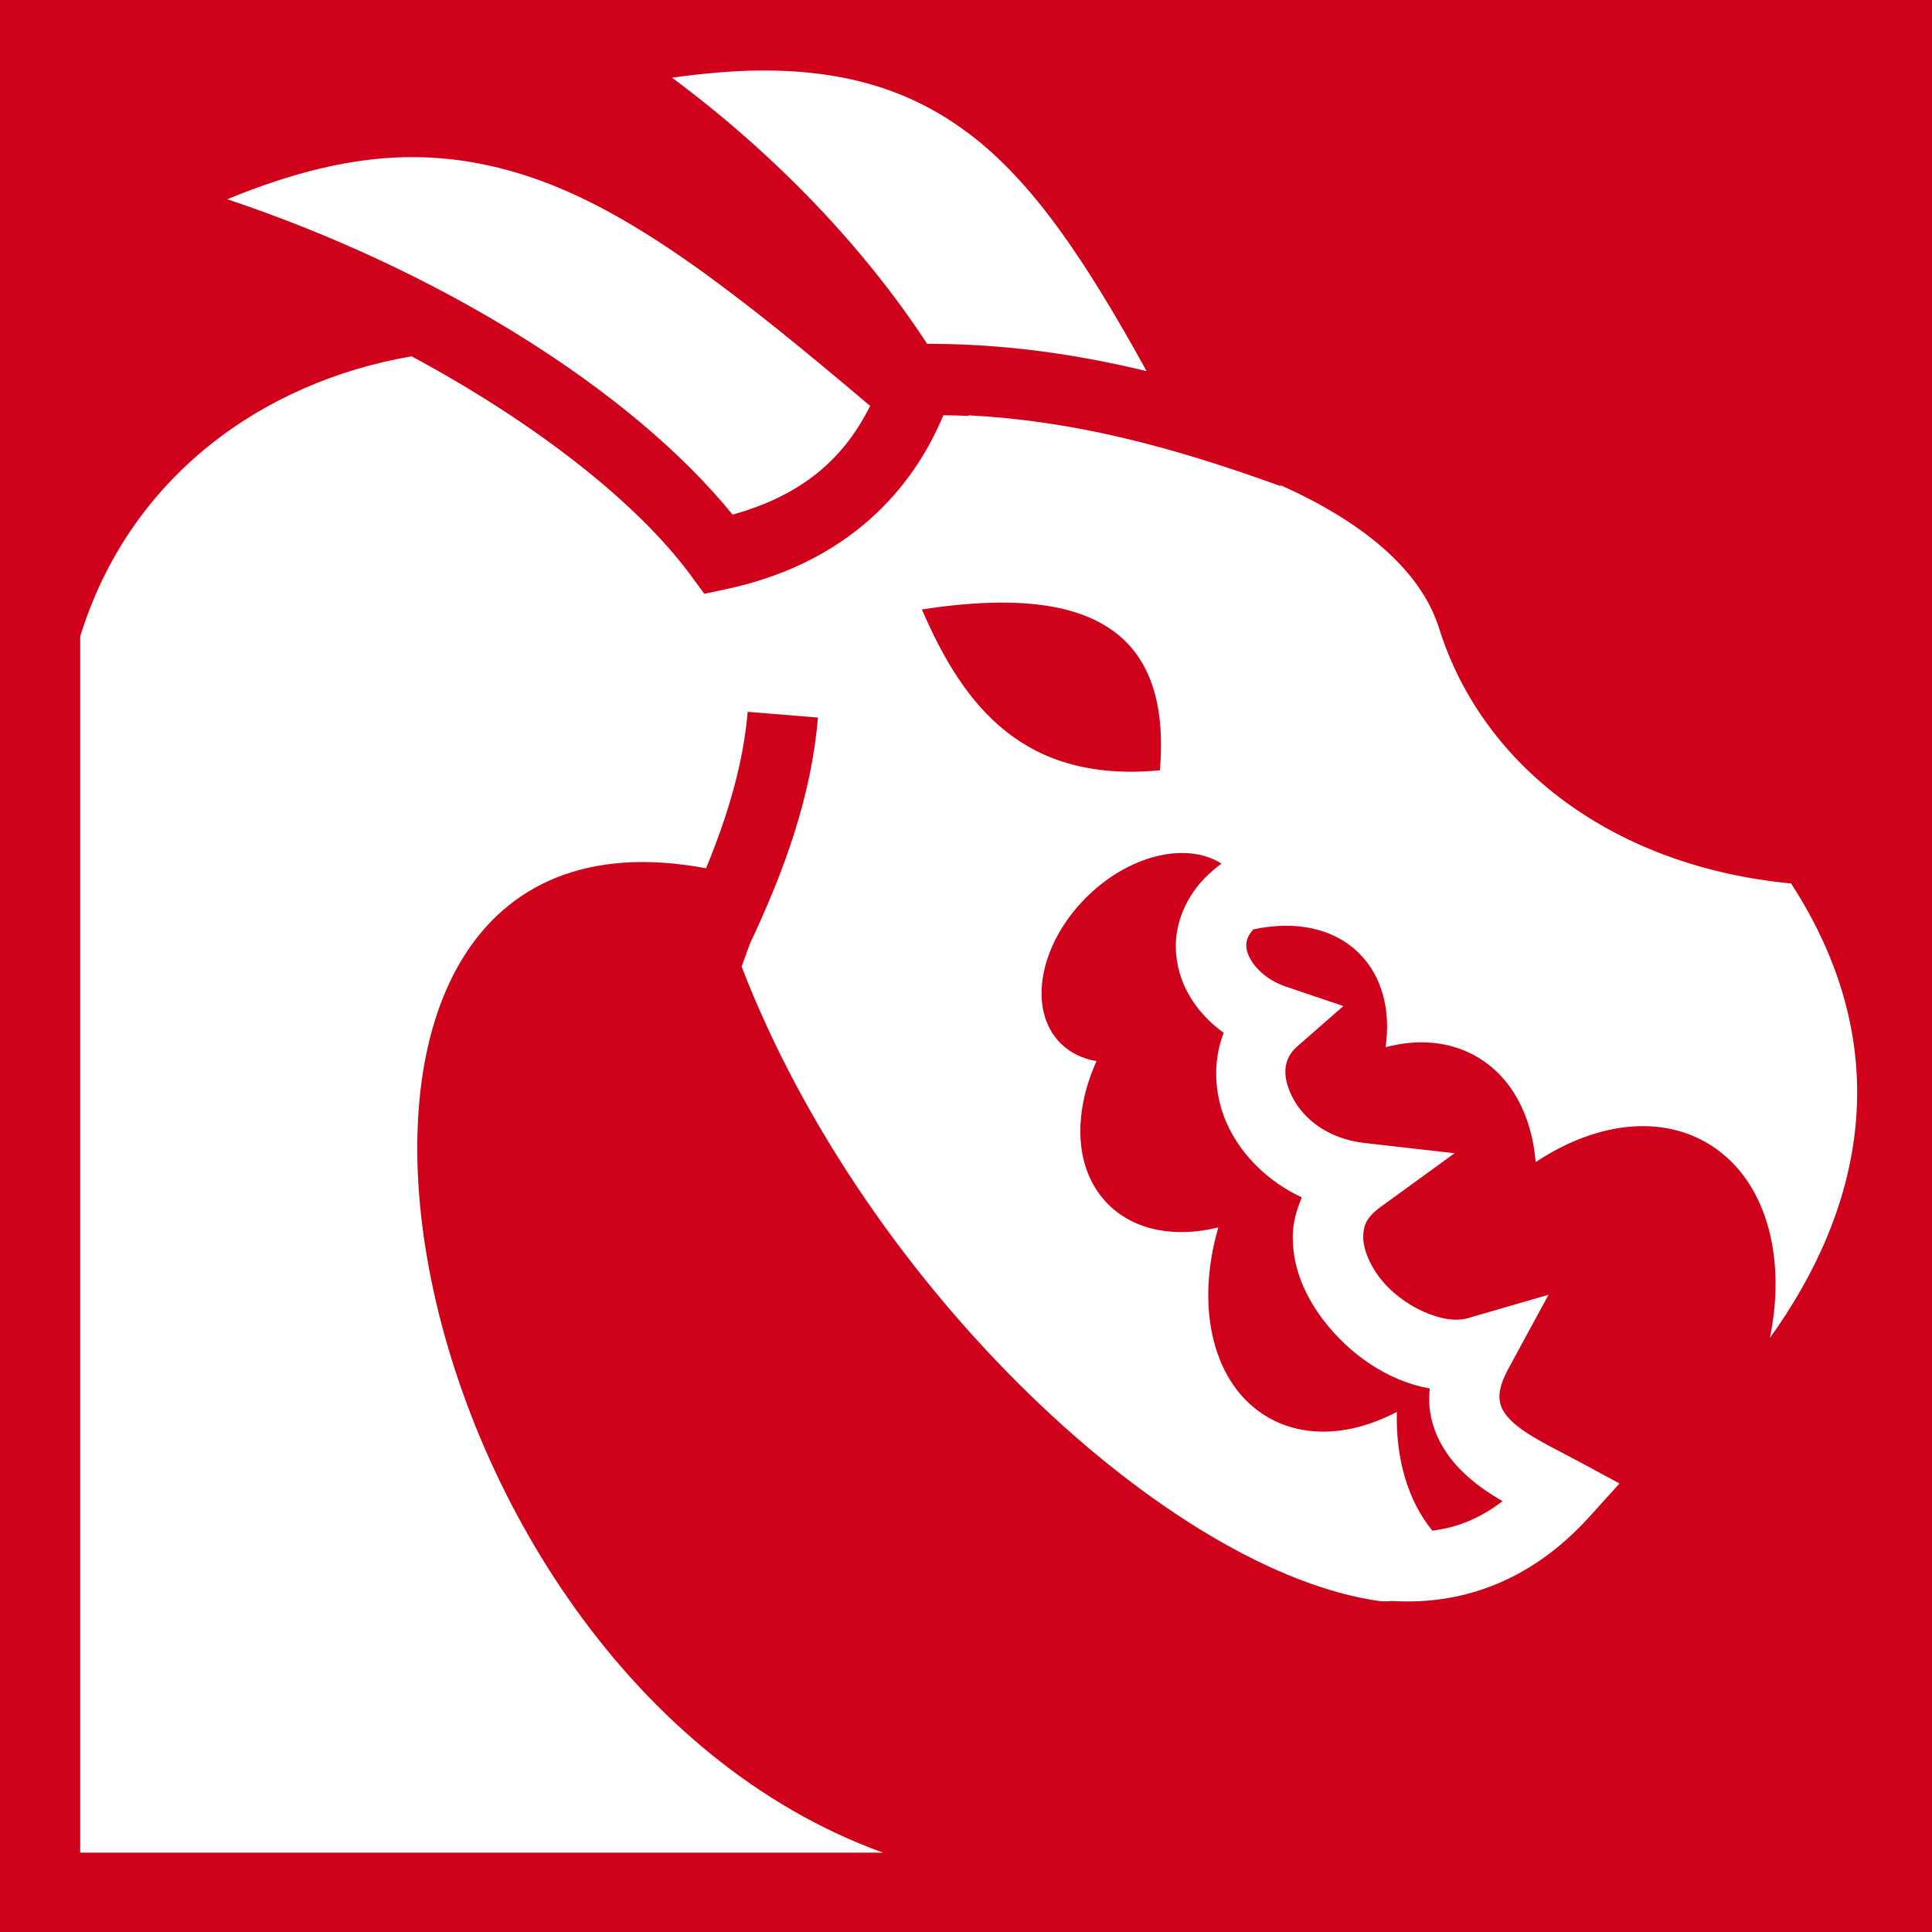
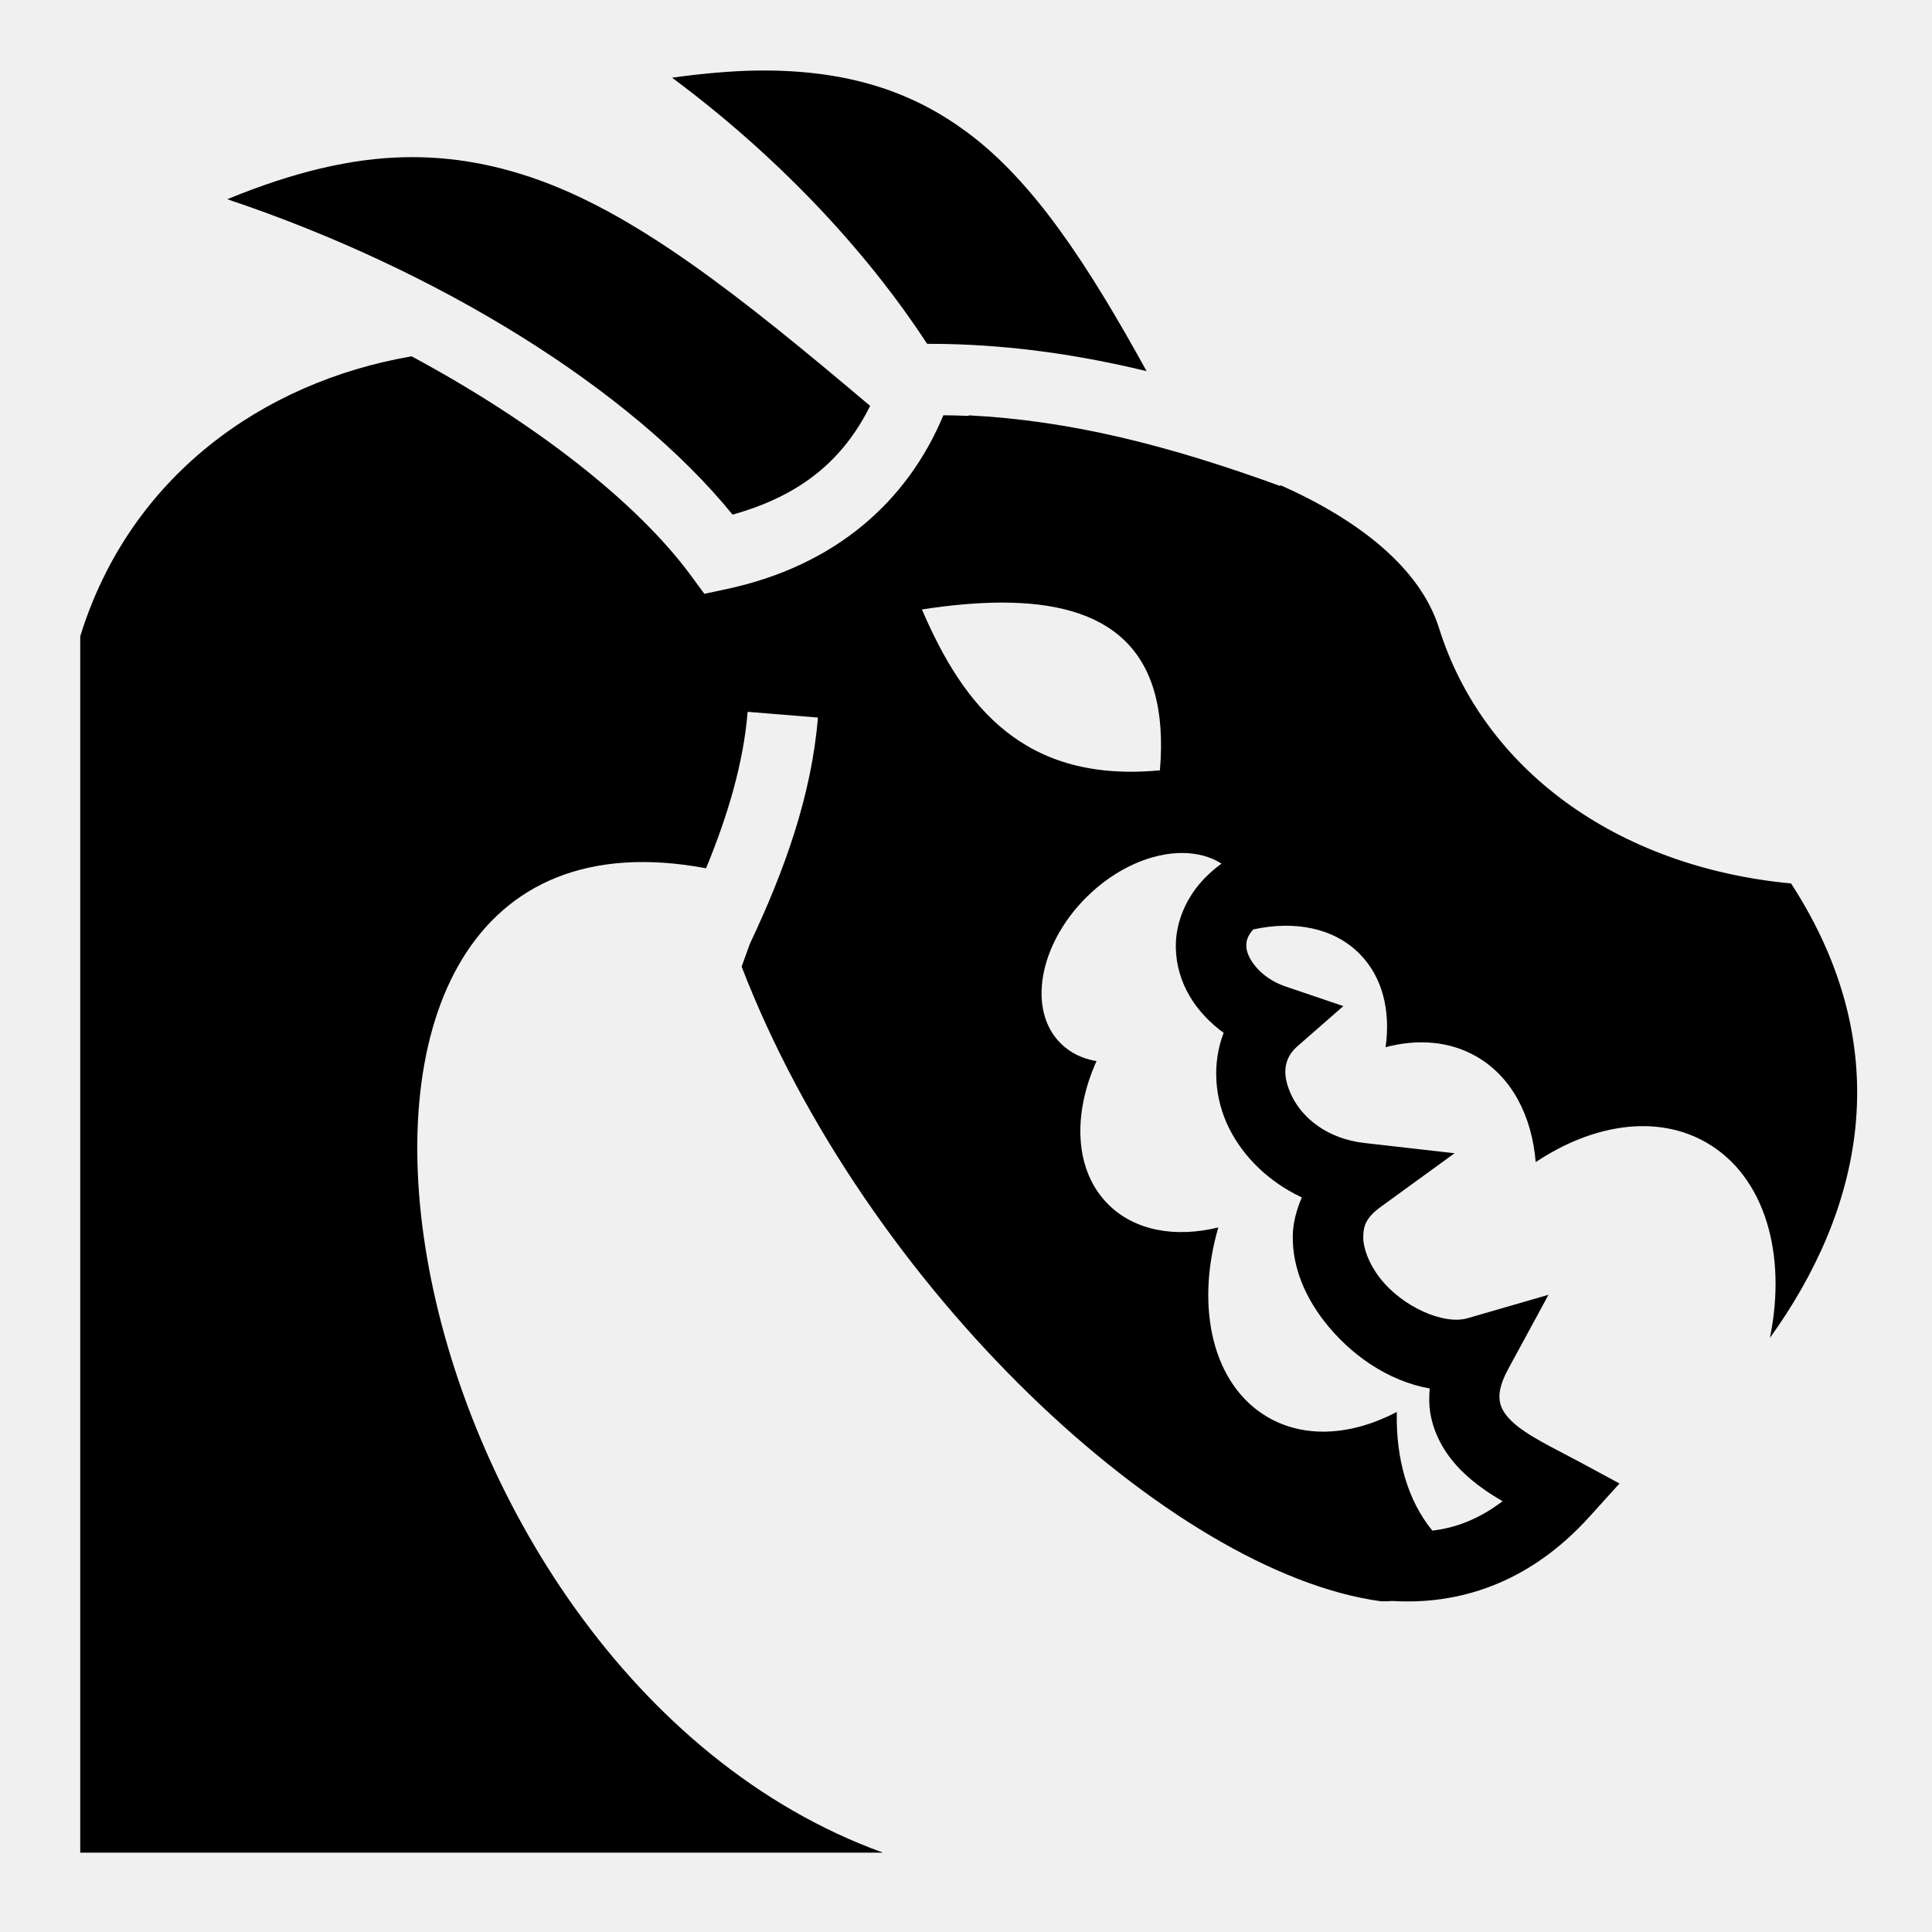
<svg xmlns="http://www.w3.org/2000/svg" viewBox="0 0 512 512" style="height: 512px; width: 512px;">
-   <path d="M0 0h512v512H0z" fill="#d0021b" fill-opacity="1" />
  <g class="" transform="translate(0,0)" style="">
-     <path d="M200.947 18.686c-6.98.087-14.64.774-22.85 1.9 27.57 20.468 51.098 45.25 67.594 70.527 1.66 0 3.312.012 4.958.047 18.066.39 35.487 2.906 53.217 7.2-15.695-28.457-29.935-50.19-47.45-63.22-13.817-10.278-30.063-16.168-52.52-16.454-.967-.013-1.95-.013-2.948 0zm-91.66 22.96c-.73-.002-1.46.006-2.195.022-14.045.31-29.36 3.92-46.86 11.13 56.18 18.807 106.985 50.468 133.907 83.585 18.377-5.13 29.44-14.72 36.454-28.817C195.84 78.18 168.118 56.19 140.65 46.96c-10.168-3.418-20.433-5.306-31.363-5.315zm-.203 52.786c-39.42 6.758-74.73 31.854-87.822 74.19v322.345h212.73C100.352 442.58 61.19 206.49 187.115 230.104c5.838-14.164 9.92-28.027 11.018-41.465l18.627 1.522c-1.684 20.592-8.828 40.49-18.033 59.943-.732 2.035-1.472 4.12-2.186 6.063 32.842 85.24 113.77 160.69 169.495 168.197.915.033 1.905-.002 2.953-.09 17.016 1.035 35.86-4.222 52.21-22.304l7.984-8.83-10.473-5.658c-6.507-3.515-14.29-7.094-18.167-10.925-1.938-1.916-2.793-3.47-3.074-5.194-.282-1.725-.13-4.227 2.23-8.578l10.673-19.656-21.484 6.222c-6.304 1.825-17.305-3.032-23.224-10.71-2.96-3.84-4.408-7.907-4.387-10.843.02-2.938.72-5.125 4.747-8.05l19.453-14.125-23.884-2.72c-9.974-1.137-16.37-6.658-19.17-12.294-2.802-5.634-2.312-10.084 1.375-13.31l12.204-10.677-15.358-5.205c-6.717-2.276-10.296-7.555-10.357-10.633-.028-1.373.238-2.666 1.843-4.476 10.93-2.39 21.258-.45 28.088 6.374 6.154 6.146 8.35 15.128 6.977 24.832 8.55-2.254 16.985-1.616 24.112 2.494 9.34 5.387 14.647 15.692 15.67 27.965 15.212-10.132 32.152-12.725 45.262-5.164 15.467 8.92 21.36 29.513 16.805 51.75 23.992-33.355 34.588-75.717 5.617-120.43-46.726-4.442-81.693-30.676-93.293-67.64-5.026-16.016-21.284-28.67-42-37.904l-.08.217c-29.74-10.823-55.575-17.35-82.604-18.733l.08.155c-2.294-.093-4.56-.16-6.762-.172-9.537 22.874-28.662 39.9-57.436 46.054l-5.906 1.262-3.576-4.864c-14.216-19.33-41.23-40.452-74.002-58.074zm156.215 65.26c27.927-.073 44.874 11.617 42.09 44.45-35.844 3.39-51.933-16.683-63.074-42.632 7.507-1.155 14.538-1.8 20.983-1.817zm48.407 66.363c3.708.07 7.14.994 10.014 2.812a35.171 35.171 0 0 0-4.16 3.543c-5.246 5.24-8.087 12.122-7.956 18.742.183 9.322 5.27 17.184 12.68 22.56-3.14 8.103-2.452 17.455 1.407 25.22 3.813 7.668 10.54 14.273 19.302 18.398-1.445 3.366-2.375 6.862-2.4 10.33-.062 8.407 3.38 16.042 8.273 22.39 6.792 8.81 16.862 15.936 28.026 17.91-.183 2.18-.204 4.333.133 6.407 1.05 6.444 4.515 11.66 8.38 15.48 3.41 3.37 7.19 5.892 10.798 7.993-6.345 4.792-12.414 7.056-18.618 7.79-6.515-7.937-9.71-19.084-9.41-31.454-11.767 6.177-24.21 7.156-34.12 1.44-14.668-8.46-19.393-29.036-13.187-50.33-11.336 2.77-22.13.92-29.187-6.132-8.875-8.865-9.535-23.626-3.094-37.95-3.676-.615-6.963-2.166-9.525-4.725-8.808-8.798-5.773-26.09 6.776-38.626 7.843-7.835 17.546-11.957 25.87-11.8z" fill="#fff" fill-opacity="1" />
+     <path d="M200.947 18.686c-6.98.087-14.64.774-22.85 1.9 27.57 20.468 51.098 45.25 67.594 70.527 1.66 0 3.312.012 4.958.047 18.066.39 35.487 2.906 53.217 7.2-15.695-28.457-29.935-50.19-47.45-63.22-13.817-10.278-30.063-16.168-52.52-16.454-.967-.013-1.95-.013-2.948 0zm-91.66 22.96c-.73-.002-1.46.006-2.195.022-14.045.31-29.36 3.92-46.86 11.13 56.18 18.807 106.985 50.468 133.907 83.585 18.377-5.13 29.44-14.72 36.454-28.817C195.84 78.18 168.118 56.19 140.65 46.96c-10.168-3.418-20.433-5.306-31.363-5.315zm-.203 52.786c-39.42 6.758-74.73 31.854-87.822 74.19v322.345h212.73C100.352 442.58 61.19 206.49 187.115 230.104c5.838-14.164 9.92-28.027 11.018-41.465l18.627 1.522c-1.684 20.592-8.828 40.49-18.033 59.943-.732 2.035-1.472 4.12-2.186 6.063 32.842 85.24 113.77 160.69 169.495 168.197.915.033 1.905-.002 2.953-.09 17.016 1.035 35.86-4.222 52.21-22.304l7.984-8.83-10.473-5.658c-6.507-3.515-14.29-7.094-18.167-10.925-1.938-1.916-2.793-3.47-3.074-5.194-.282-1.725-.13-4.227 2.23-8.578l10.673-19.656-21.484 6.222c-6.304 1.825-17.305-3.032-23.224-10.71-2.96-3.84-4.408-7.907-4.387-10.843.02-2.938.72-5.125 4.747-8.05l19.453-14.125-23.884-2.72c-9.974-1.137-16.37-6.658-19.17-12.294-2.802-5.634-2.312-10.084 1.375-13.31l12.204-10.677-15.358-5.205c-6.717-2.276-10.296-7.555-10.357-10.633-.028-1.373.238-2.666 1.843-4.476 10.93-2.39 21.258-.45 28.088 6.374 6.154 6.146 8.35 15.128 6.977 24.832 8.55-2.254 16.985-1.616 24.112 2.494 9.34 5.387 14.647 15.692 15.67 27.965 15.212-10.132 32.152-12.725 45.262-5.164 15.467 8.92 21.36 29.513 16.805 51.75 23.992-33.355 34.588-75.717 5.617-120.43-46.726-4.442-81.693-30.676-93.293-67.64-5.026-16.016-21.284-28.67-42-37.904l-.08.217c-29.74-10.823-55.575-17.35-82.604-18.733l.08.155c-2.294-.093-4.56-.16-6.762-.172-9.537 22.874-28.662 39.9-57.436 46.054l-5.906 1.262-3.576-4.864c-14.216-19.33-41.23-40.452-74.002-58.074zm156.215 65.26c27.927-.073 44.874 11.617 42.09 44.45-35.844 3.39-51.933-16.683-63.074-42.632 7.507-1.155 14.538-1.8 20.983-1.817zm48.407 66.363c3.708.07 7.14.994 10.014 2.812a35.171 35.171 0 0 0-4.16 3.543c-5.246 5.24-8.087 12.122-7.956 18.742.183 9.322 5.27 17.184 12.68 22.56-3.14 8.103-2.452 17.455 1.407 25.22 3.813 7.668 10.54 14.273 19.302 18.398-1.445 3.366-2.375 6.862-2.4 10.33-.062 8.407 3.38 16.042 8.273 22.39 6.792 8.81 16.862 15.936 28.026 17.91-.183 2.18-.204 4.333.133 6.407 1.05 6.444 4.515 11.66 8.38 15.48 3.41 3.37 7.19 5.892 10.798 7.993-6.345 4.792-12.414 7.056-18.618 7.79-6.515-7.937-9.71-19.084-9.41-31.454-11.767 6.177-24.21 7.156-34.12 1.44-14.668-8.46-19.393-29.036-13.187-50.33-11.336 2.77-22.13.92-29.187-6.132-8.875-8.865-9.535-23.626-3.094-37.95-3.676-.615-6.963-2.166-9.525-4.725-8.808-8.798-5.773-26.09 6.776-38.626 7.843-7.835 17.546-11.957 25.87-11.8z" fill="currentColor" fill-opacity="1" />
  </g>
</svg>
